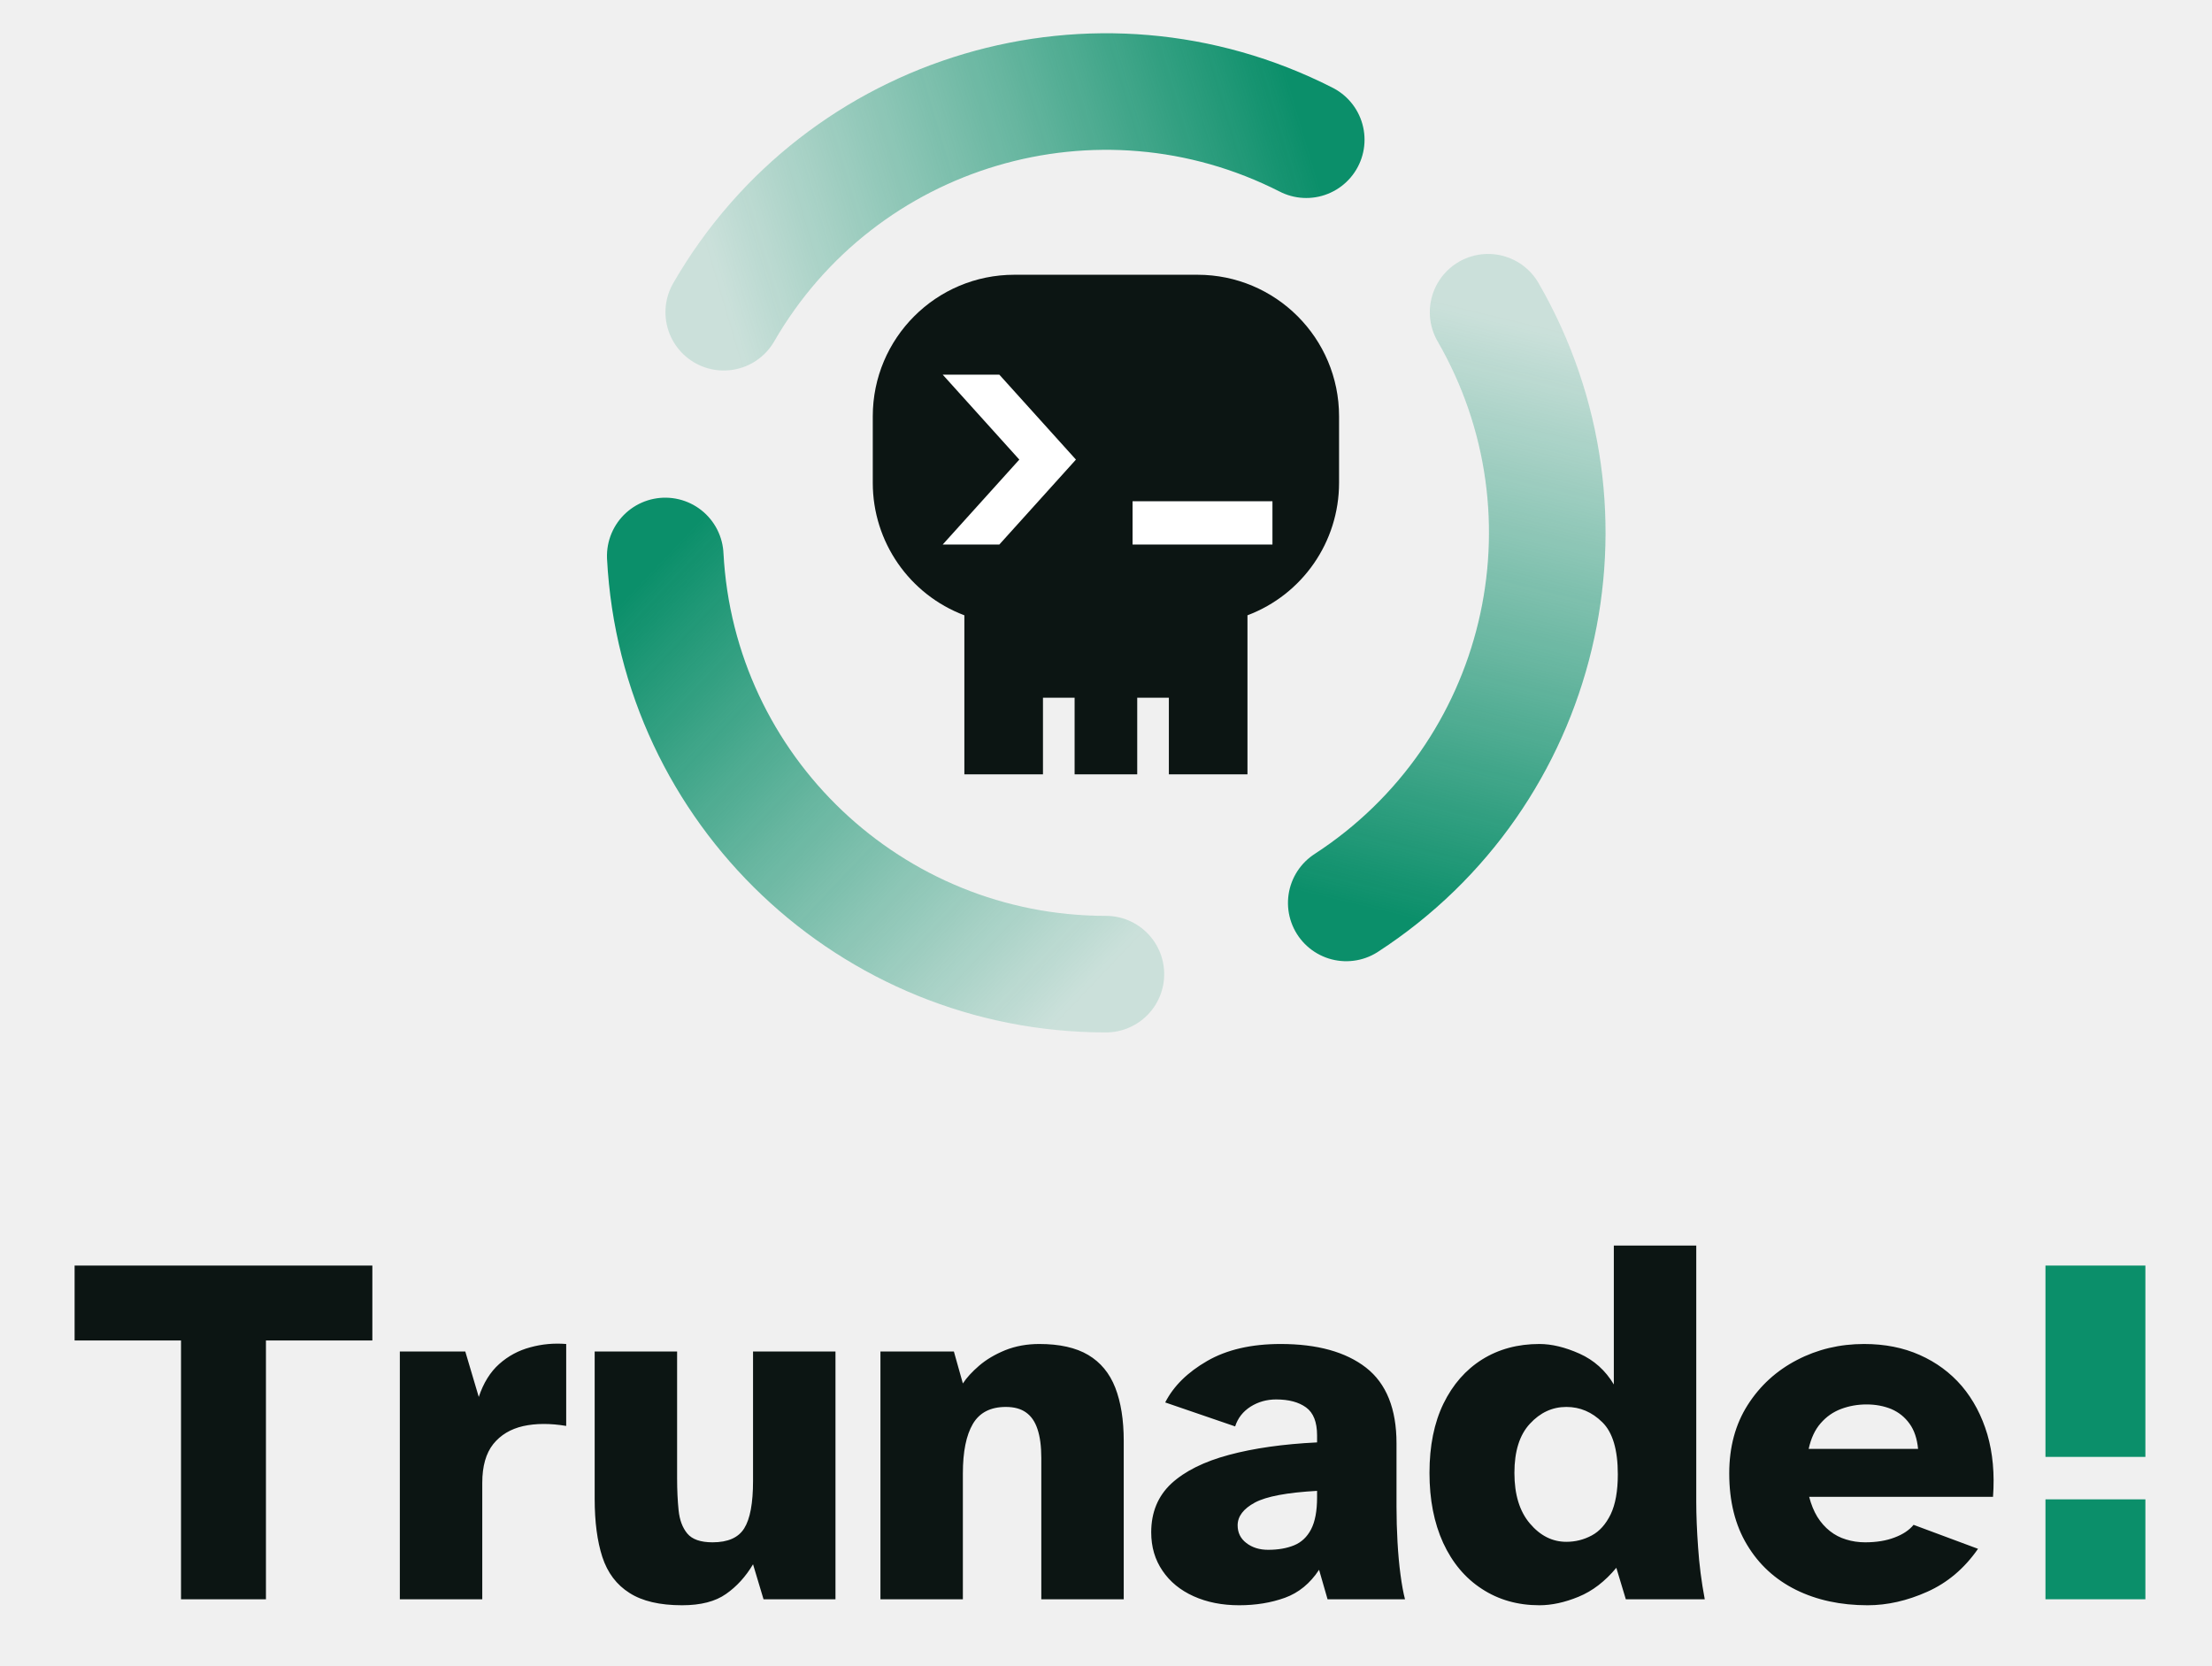
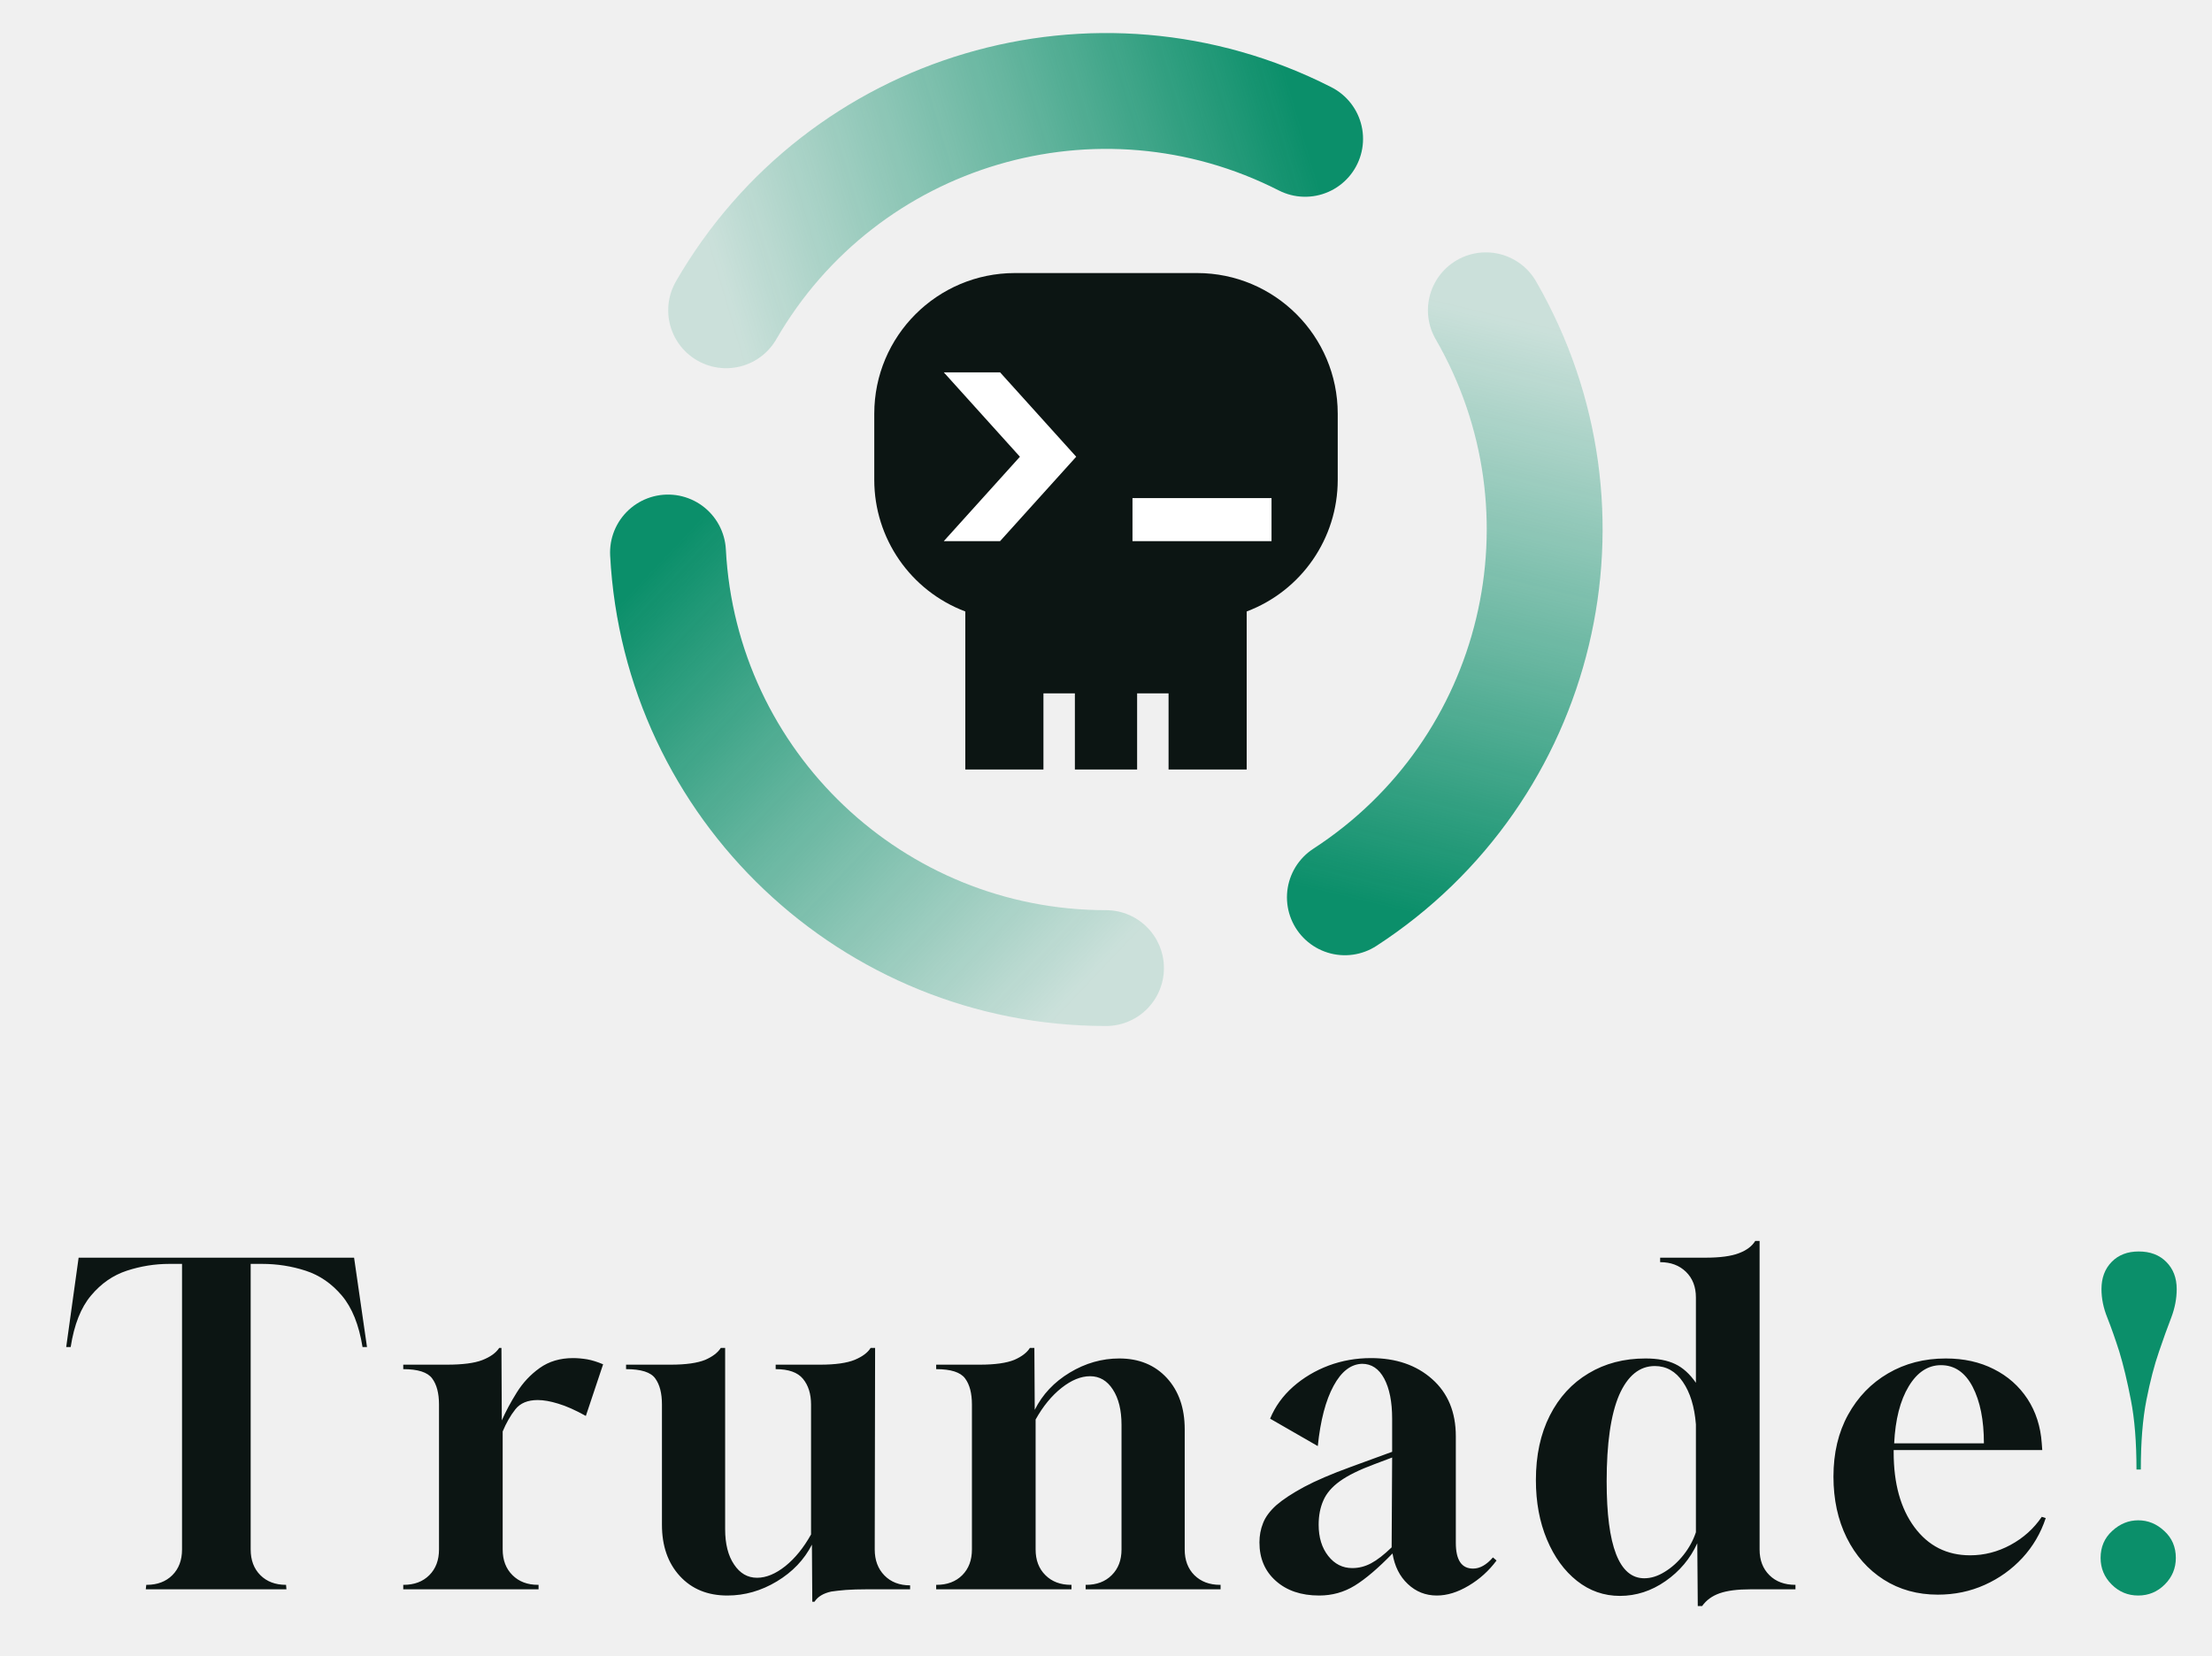
- <svg xmlns="http://www.w3.org/2000/svg" viewBox="0 0 132.83 100.04" role="img" aria-label="Trunade!">
-   <g transform="translate(34.41 0) scale(1)">
+ <svg xmlns="http://www.w3.org/2000/svg" viewBox="0 0 133.64 100.04" role="img" aria-label="Trunade!">
+   <g transform="translate(34.82 0) scale(1)">
    <linearGradient id="trn-0b8f6a-265" gradientUnits="userSpaceOnUse" x1="9.05" y1="18.75" x2="44.03" y2="8.39">
      <stop offset="0" stop-color="#0b8f6a" stop-opacity="0.16" />
      <stop offset=".55" stop-color="#0b8f6a" stop-opacity=".6" />
      <stop offset="1" stop-color="#0b8f6a" />
    </linearGradient>
    <g fill="none" stroke="url(#trn-0b8f6a-265)" stroke-width="7" stroke-linecap="round">
      <path d="M9.05 18.75A26.5 26.5 0 0 1 44.03 8.39" />
      <path d="M9.05 18.75A26.5 26.5 0 0 1 44.03 8.39" transform="rotate(120 32 32)" />
      <path d="M9.05 18.75A26.5 26.5 0 0 1 44.03 8.39" transform="rotate(240 32 32)" />
    </g>
    <path fill="#0c1513" d="M23.5 36.95A8.5 8.5 0 0 1 18 29V25a8.5 8.5 0 0 1 8.5 -8.5H37.5a8.5 8.5 0 0 1 8.5 8.5V29A8.5 8.5 0 0 1 40.5 36.95V46.5H35.78V41.9H33.88V46.5H30.12V41.9H28.22V46.5H23.5Z" />
    <path fill="#ffffff" d="M22.2 22.5h3.4L30.2 27.6L25.6 32.7h-3.4L26.8 27.6ZM33.6 30.1h8.4v2.6h-8.4Z" />
  </g>
-   <path fill="#0c1513" d="M10.87 96.04V80.5H4.48V76H22.36V80.5H15.97V96.04ZM24.01 96.04V81.16H27.94L28.75 83.89Q29.17 82.63 29.98 81.91Q30.79 81.19 31.84 80.91Q32.89 80.62 34 80.71V85.63Q32.56 85.39 31.42 85.64Q30.28 85.9 29.62 86.72Q28.96 87.55 28.96 89.05V96.04ZM40.96 96.4Q38.95 96.4 37.8 95.66Q36.64 94.93 36.17 93.5Q35.71 92.08 35.71 90.01V81.16H40.66V88.78Q40.66 89.83 40.75 90.7Q40.84 91.57 41.27 92.09Q41.71 92.62 42.79 92.62Q44.17 92.62 44.69 91.78Q45.22 90.94 45.22 88.93V81.16H50.17V96.04H45.85L45.22 93.94Q44.56 95.05 43.6 95.72Q42.64 96.4 40.96 96.4ZM52.87 96.04V81.16H57.28L57.82 83.08Q58.15 82.57 58.8 82.01Q59.44 81.46 60.37 81.08Q61.3 80.71 62.41 80.71Q64.24 80.71 65.35 81.37Q66.46 82.03 66.97 83.33Q67.48 84.64 67.48 86.53V96.04H62.53V87.55Q62.53 86.5 62.3 85.82Q62.08 85.15 61.61 84.82Q61.15 84.49 60.4 84.49Q59.02 84.49 58.42 85.51Q57.82 86.53 57.82 88.48V96.04ZM74.41 96.4Q72.88 96.4 71.68 95.86Q70.48 95.32 69.81 94.33Q69.13 93.34 69.13 92.02Q69.13 90.22 70.34 89.09Q71.56 87.97 73.8 87.37Q76.03 86.77 79.09 86.62V86.2Q79.09 85 78.43 84.52Q77.77 84.04 76.63 84.04Q75.79 84.04 75.1 84.47Q74.41 84.91 74.17 85.66L69.97 84.22Q70.72 82.75 72.49 81.73Q74.26 80.71 76.9 80.71Q80.2 80.71 82.03 82.13Q83.86 83.56 83.86 86.68V90.49Q83.86 91.54 83.92 92.6Q83.98 93.67 84.1 94.57Q84.22 95.47 84.37 96.04H79.72L79.21 94.27Q78.4 95.5 77.16 95.95Q75.91 96.4 74.41 96.4ZM76.15 93.07Q77.05 93.07 77.71 92.8Q78.37 92.53 78.73 91.84Q79.09 91.15 79.09 89.92V89.53Q76.39 89.68 75.36 90.23Q74.32 90.79 74.32 91.6Q74.32 92.26 74.84 92.66Q75.37 93.07 76.15 93.07ZM92.44 96.4Q90.49 96.4 88.99 95.42Q87.49 94.45 86.66 92.65Q85.84 90.85 85.84 88.45Q85.84 86.02 86.68 84.29Q87.52 82.57 89 81.64Q90.49 80.71 92.44 80.71Q93.55 80.71 94.85 81.29Q96.16 81.88 96.91 83.14V74.8H101.86V90.19Q101.86 91.39 101.97 92.92Q102.07 94.45 102.37 96.04H97.63L97.06 94.15Q96.04 95.38 94.79 95.89Q93.55 96.4 92.44 96.4ZM94.06 92.59Q94.87 92.59 95.58 92.21Q96.28 91.84 96.72 90.94Q97.15 90.04 97.15 88.54Q97.15 86.32 96.22 85.41Q95.29 84.49 94.06 84.49Q92.8 84.49 91.87 85.5Q90.94 86.5 90.94 88.45Q90.94 90.4 91.87 91.49Q92.8 92.59 94.06 92.59ZM112.15 96.4Q109.72 96.4 107.84 95.47Q105.97 94.54 104.91 92.77Q103.84 91 103.84 88.48Q103.84 86.11 104.95 84.37Q106.06 82.63 107.91 81.67Q109.75 80.71 111.94 80.71Q113.8 80.71 115.28 81.37Q116.77 82.03 117.81 83.24Q118.84 84.46 119.34 86.14Q119.83 87.82 119.68 89.89H108.64Q108.82 90.58 109.13 91.09Q109.45 91.6 109.88 91.94Q110.32 92.29 110.86 92.45Q111.4 92.62 112 92.62Q113.02 92.62 113.77 92.33Q114.52 92.05 114.91 91.57L118.78 93.01Q117.55 94.78 115.73 95.59Q113.92 96.4 112.15 96.4ZM108.61 87.01H115.18Q115.09 86.08 114.67 85.5Q114.25 84.91 113.58 84.62Q112.9 84.34 112.09 84.34Q111.28 84.34 110.56 84.61Q109.84 84.88 109.33 85.47Q108.82 86.05 108.61 87.01Z" />
-   <path fill="#0b8f6a" d="M122.83 76h6v11.49h-6ZM122.83 90.04h6v6h-6Z" />
+   <g transform="translate(4 74.5) scale(0.75)">
+     <path fill="#0c1513" d="M6.41 28.72 6.45 28.36H6.48Q7.77 28.36 8.55 27.58Q9.33 26.8 9.33 25.51V2.5H8.3Q6.56 2.5 4.88 3.05Q3.21 3.6 2 5.05Q0.78 6.49 0.36 9.2H0L1 2H23.19L24.23 9.2H23.87Q23.44 6.52 22.21 5.06Q20.98 3.6 19.29 3.05Q17.6 2.5 15.78 2.5H14.86V25.51Q14.86 26.8 15.64 27.58Q16.42 28.36 17.71 28.36L17.74 28.72ZM27.15 28.72V28.36H27.18Q28.47 28.36 29.25 27.58Q30.03 26.8 30.03 25.51V13.83Q30.03 12.47 29.48 11.73Q28.93 10.98 27.15 10.98V10.62H30.67Q32.56 10.62 33.52 10.25Q34.49 9.87 34.88 9.27H35.06L35.09 15.11Q35.56 14.04 36.29 12.87Q37.02 11.69 38.14 10.89Q39.26 10.09 40.83 10.09Q41.36 10.09 41.97 10.19Q42.57 10.3 43.25 10.59L41.86 14.75Q40.58 14.04 39.63 13.76Q38.69 13.47 37.98 13.47Q36.77 13.47 36.18 14.22Q35.59 14.97 35.16 16V25.51Q35.16 26.8 35.95 27.58Q36.73 28.36 38.01 28.36H38.05V28.72ZM60.1 29.72 60.07 25.12Q59.14 26.94 57.25 28.08Q55.36 29.22 53.26 29.22Q50.87 29.22 49.43 27.65Q47.99 26.08 47.99 23.52V13.83Q47.99 12.47 47.45 11.73Q46.92 10.98 45.1 10.98V10.62H48.7Q50.52 10.62 51.48 10.23Q52.37 9.84 52.73 9.27H53.08V23.87Q53.08 25.66 53.8 26.72Q54.51 27.79 55.65 27.79Q56.75 27.79 57.93 26.85Q59.1 25.91 60 24.3V13.83Q60 12.55 59.35 11.76Q58.71 10.98 57.15 10.98V10.62H60.74Q62.56 10.62 63.52 10.23Q64.45 9.84 64.8 9.27H65.16L65.13 25.51Q65.13 26.8 65.91 27.6Q66.69 28.4 67.98 28.4V28.72H64.45Q63.52 28.72 62.81 28.77Q62.1 28.83 61.63 28.9Q60.67 29.11 60.28 29.72ZM70.08 28.72V28.36H70.11Q71.4 28.36 72.18 27.58Q72.96 26.8 72.96 25.51V13.83Q72.96 12.47 72.41 11.73Q71.86 10.98 70.08 10.98V10.62H73.6Q75.42 10.62 76.38 10.23Q77.27 9.84 77.63 9.27H77.99L78.02 14.26Q78.95 12.4 80.84 11.26Q82.73 10.12 84.83 10.12Q87.21 10.12 88.66 11.69Q90.1 13.26 90.1 15.82V25.51Q90.1 26.8 90.88 27.58Q91.67 28.36 92.95 28.36H92.99V28.72H82.12V28.36H82.16Q83.44 28.36 84.22 27.58Q85.01 26.8 85.01 25.51V15.47Q85.01 13.69 84.31 12.62Q83.62 11.55 82.48 11.55Q81.37 11.55 80.18 12.49Q78.98 13.44 78.09 15.04V25.51Q78.09 26.8 78.88 27.58Q79.66 28.36 80.94 28.36H80.98V28.72ZM100.93 29.22Q98.76 29.22 97.44 28.04Q96.12 26.87 96.12 24.94Q96.12 24.12 96.41 23.39Q96.69 22.66 97.47 21.95Q98.29 21.24 99.72 20.47Q101.14 19.71 103.5 18.85L106.81 17.64V14.97Q106.81 12.94 106.17 11.74Q105.53 10.55 104.39 10.55Q103.03 10.59 102.09 12.33Q101.14 14.08 100.82 17.18L96.98 14.97Q97.58 13.51 98.83 12.4Q100.08 11.3 101.7 10.69Q103.32 10.09 105.1 10.09Q108.13 10.09 110.03 11.78Q111.94 13.47 111.94 16.39V24.98Q111.94 27.05 113.33 27.05Q114.15 27.05 114.93 26.15L115.22 26.4Q114.29 27.65 112.97 28.43Q111.65 29.22 110.41 29.22Q109.05 29.22 108.07 28.29Q107.09 27.37 106.84 25.83Q105.1 27.62 103.8 28.42Q102.5 29.22 100.93 29.22ZM103.6 27.01Q104.39 27.01 105.12 26.62Q105.85 26.23 106.77 25.34L106.81 18.1L105.38 18.64Q103.57 19.31 102.6 20.01Q101.64 20.7 101.27 21.56Q100.89 22.41 100.89 23.52Q100.89 25.05 101.66 26.03Q102.43 27.01 103.6 27.01ZM131.43 30.07 131.39 25.01Q130.54 26.87 128.83 28.06Q127.12 29.25 125.16 29.25Q123.23 29.25 121.7 28.04Q120.17 26.83 119.28 24.71Q118.39 22.59 118.39 19.92Q118.39 16.93 119.51 14.72Q120.63 12.51 122.63 11.32Q124.62 10.12 127.22 10.12Q128.68 10.12 129.61 10.57Q130.54 11.01 131.28 12.08V5.21Q131.28 3.92 130.48 3.14Q129.68 2.36 128.4 2.36V2H132.03Q133.81 2 134.74 1.64Q135.67 1.29 136.06 0.65H136.41V25.51Q136.41 26.8 137.2 27.58Q137.98 28.36 139.3 28.36V28.72H135.67Q134.1 28.72 133.19 29.04Q132.28 29.36 131.78 30.07ZM127.12 27.83Q127.94 27.83 128.77 27.31Q129.61 26.8 130.29 25.94Q130.96 25.09 131.28 24.12V15.43Q131.11 13.29 130.23 12.01Q129.36 10.73 127.97 10.73Q126.12 10.73 125.09 13.08Q124.09 15.43 124.09 20.03Q124.09 27.83 127.12 27.83ZM150.77 29.15Q148.31 29.15 146.41 27.94Q144.5 26.72 143.43 24.57Q142.36 22.41 142.36 19.64Q142.36 16.79 143.54 14.65Q144.72 12.51 146.76 11.32Q148.81 10.12 151.41 10.12Q153.59 10.12 155.28 10.98Q156.97 11.83 157.99 13.38Q159 14.93 159.14 16.96L159.18 17.5H147.21V17.68Q147.21 21.45 148.88 23.71Q150.56 25.98 153.37 25.98Q155.08 25.98 156.63 25.14Q158.18 24.3 159.14 22.88L159.46 22.98Q158.86 24.8 157.58 26.19Q156.29 27.58 154.55 28.36Q152.8 29.15 150.77 29.15ZM147.25 16.96H154.48Q154.48 14.15 153.57 12.4Q152.66 10.66 151.02 10.66Q149.45 10.66 148.42 12.37Q147.39 14.08 147.25 16.96Z" />
+     <path fill="#0b8f6a" d="M166.77 19.07Q166.77 15.75 166.32 13.47Q165.88 11.19 165.38 9.55Q164.88 7.99 164.42 6.83Q163.95 5.67 163.95 4.53Q163.95 3.18 164.77 2.34Q165.59 1.5 166.95 1.5Q168.34 1.5 169.17 2.34Q170.01 3.18 170.01 4.53Q170.01 5.67 169.57 6.83Q169.12 7.99 168.59 9.55Q168.02 11.19 167.57 13.47Q167.12 15.75 167.12 19.07ZM166.91 29.22Q165.66 29.22 164.77 28.33Q163.88 27.44 163.88 26.19Q163.88 24.87 164.81 24.02Q165.74 23.16 166.91 23.16Q168.09 23.16 169.01 24.02Q169.94 24.87 169.94 26.19Q169.94 27.44 169.05 28.33Q168.16 29.22 166.91 29.22Z" />
+   </g>
</svg>
